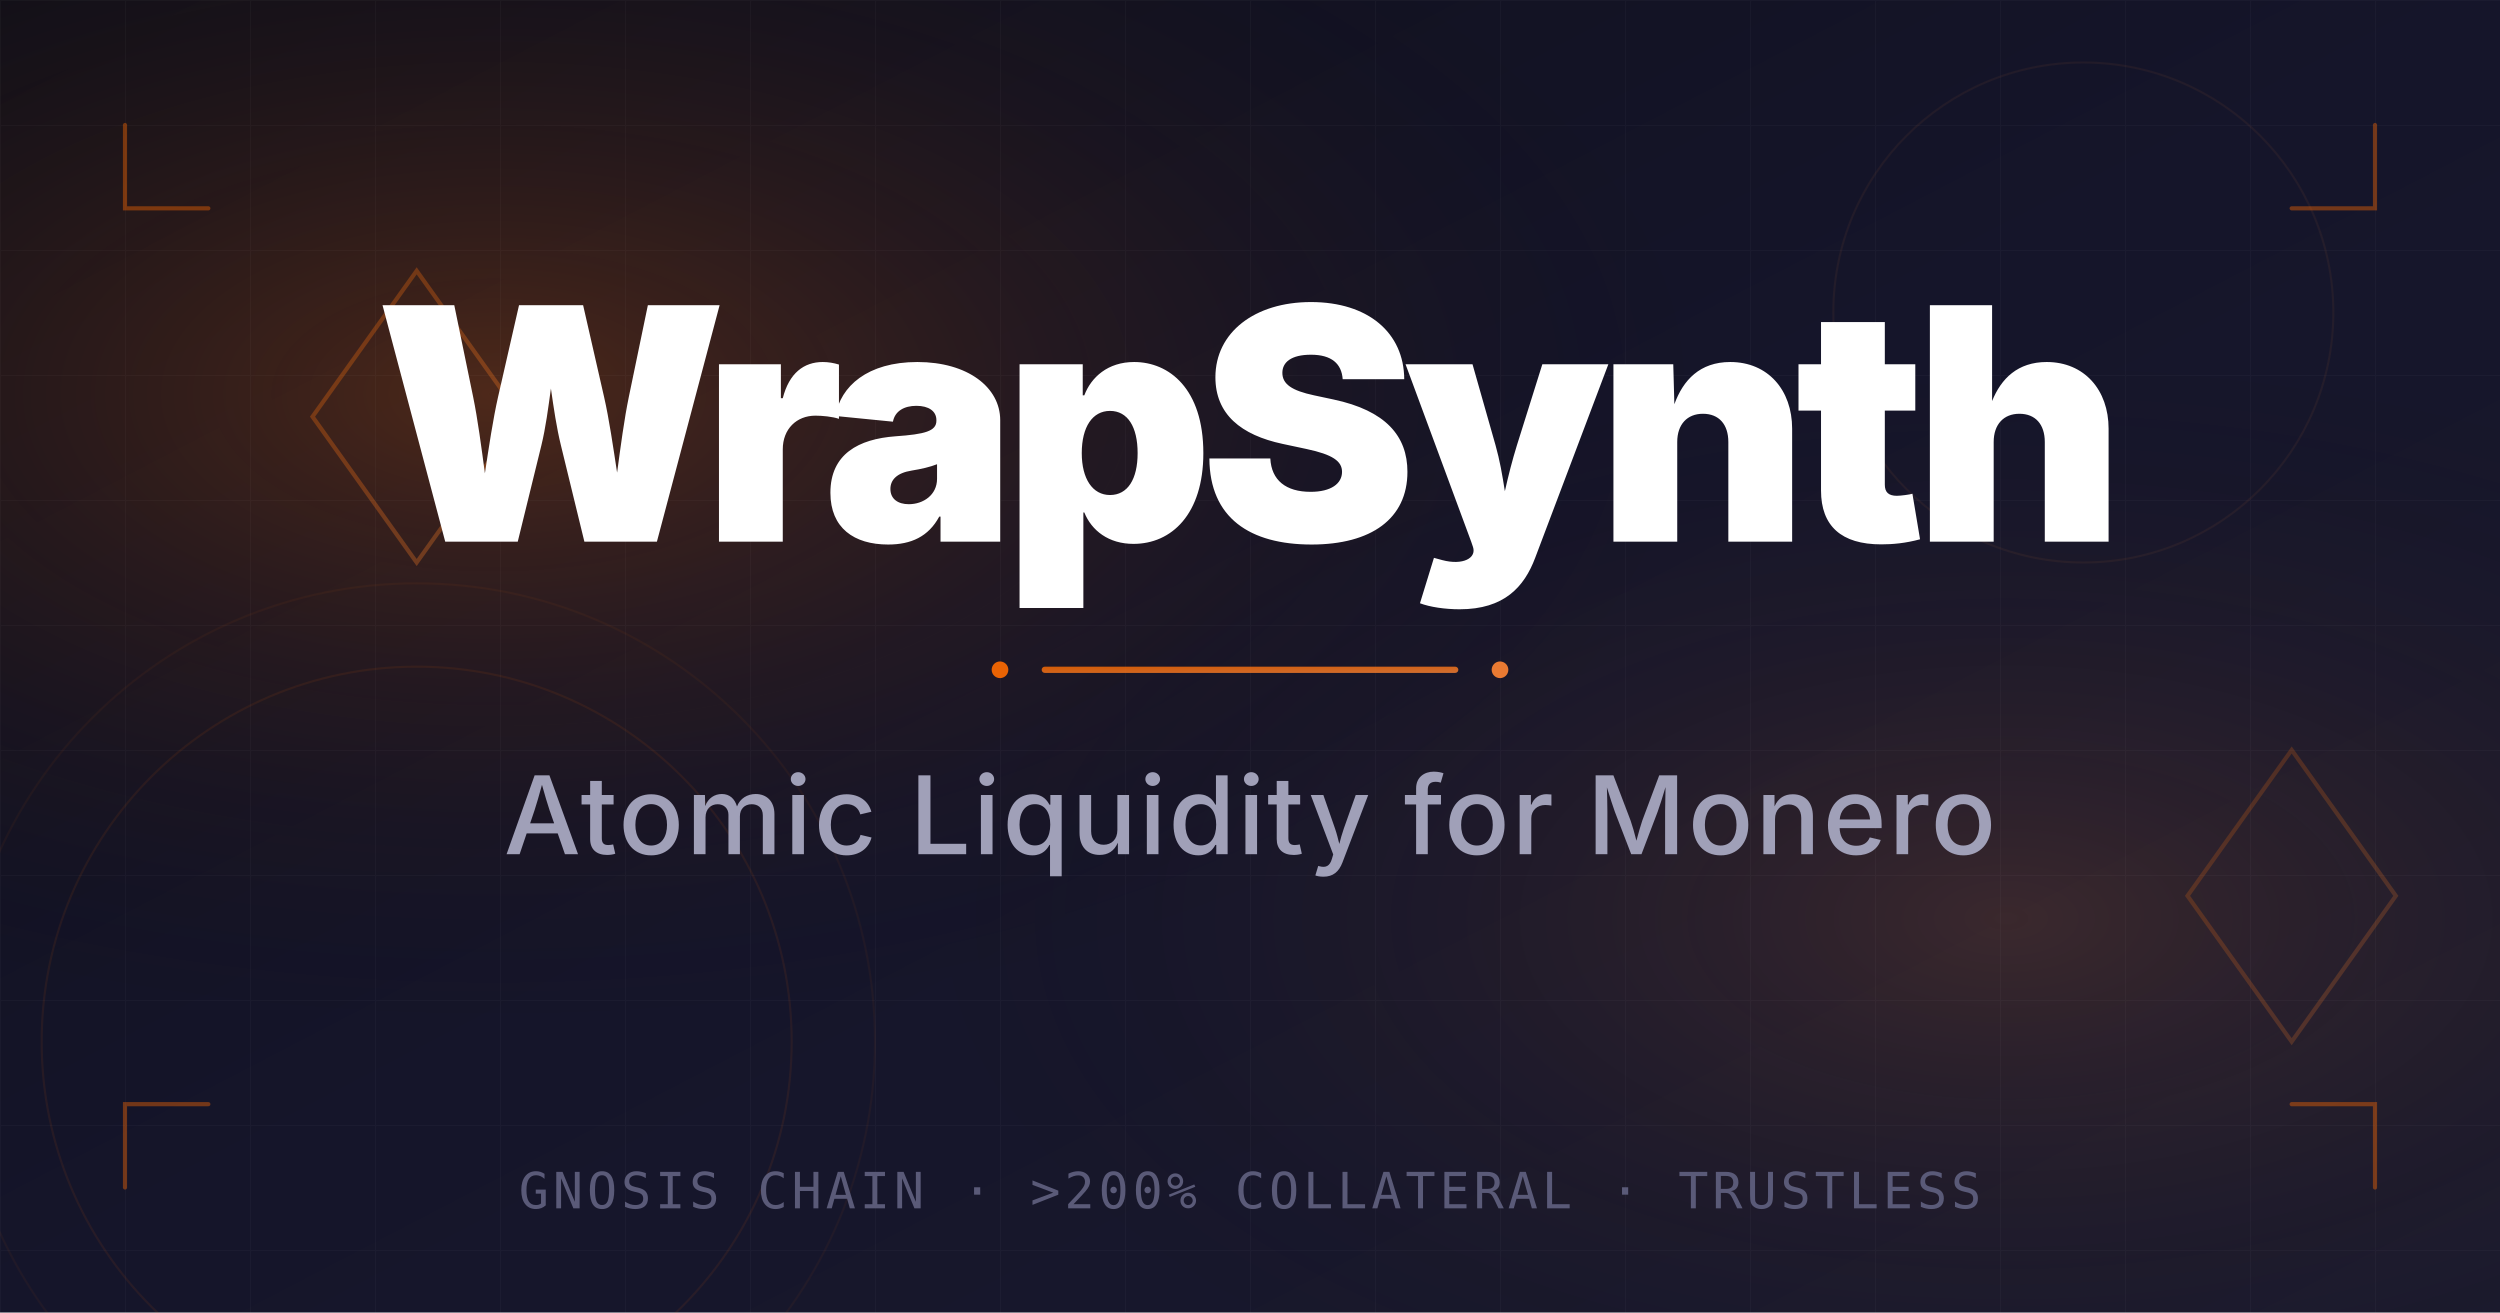
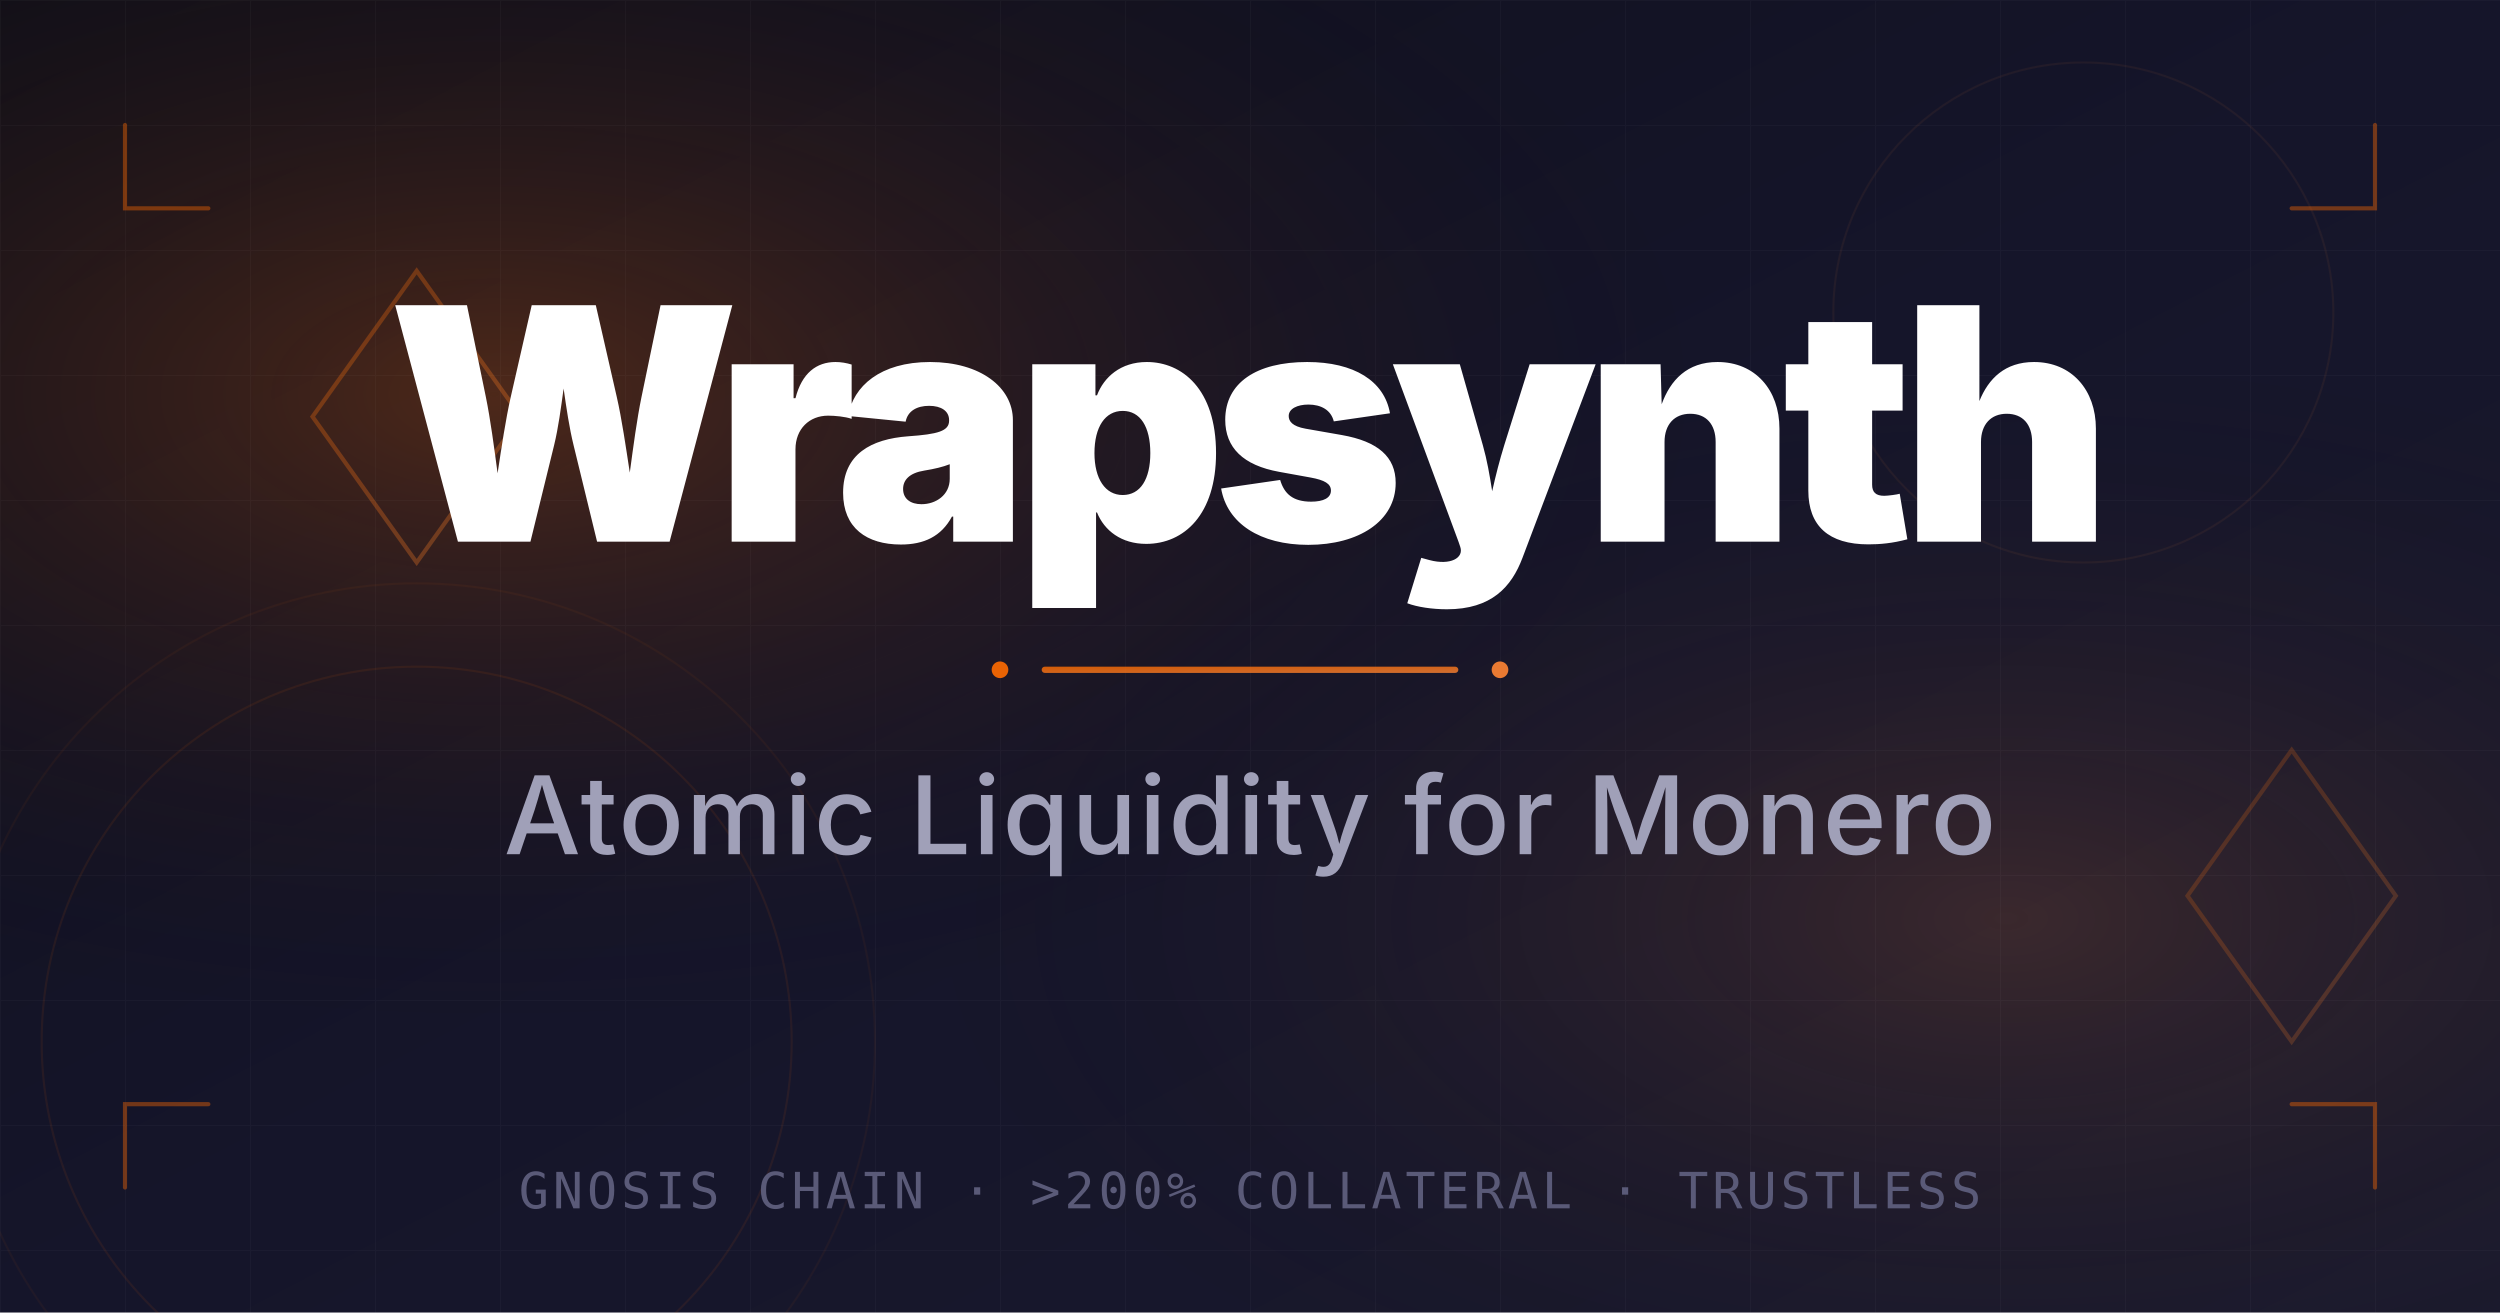
<svg xmlns="http://www.w3.org/2000/svg" width="1200" height="630" viewBox="0 0 1200 630">
  <defs>
    <linearGradient id="bg" x1="0" y1="0" x2="1" y2="1">
      <stop offset="0%" stop-color="#0f0f1a" />
      <stop offset="50%" stop-color="#15152a" />
      <stop offset="100%" stop-color="#1a1a2e" />
    </linearGradient>
    <radialGradient id="glow1" cx="20%" cy="30%" r="50%">
      <stop offset="0%" stop-color="#ff6b00" stop-opacity="0.25" />
      <stop offset="100%" stop-color="transparent" stop-opacity="0" />
    </radialGradient>
    <radialGradient id="glow2" cx="80%" cy="70%" r="45%">
      <stop offset="0%" stop-color="#ff8533" stop-opacity="0.15" />
      <stop offset="100%" stop-color="transparent" stop-opacity="0" />
    </radialGradient>
    <linearGradient id="accent" x1="0" y1="0" x2="1" y2="1">
      <stop offset="0%" stop-color="#ff6b00" />
      <stop offset="100%" stop-color="#ff8533" />
    </linearGradient>
    <pattern id="grid" width="60" height="60" patternUnits="userSpaceOnUse">
      <path d="M 60 0 L 0 0 0 60" fill="none" stroke="rgba(255,255,255,0.03)" stroke-width="1" />
    </pattern>
  </defs>
  <rect width="1200" height="630" fill="url(#bg)" />
  <rect width="1200" height="630" fill="url(#glow1)" />
  <rect width="1200" height="630" fill="url(#glow2)" />
  <rect width="1200" height="630" fill="url(#grid)" />
  <circle cx="200" cy="500" r="180" fill="none" stroke="rgba(255,107,0,0.08)" stroke-width="1" />
  <circle cx="200" cy="500" r="220" fill="none" stroke="rgba(255,107,0,0.05)" stroke-width="1" />
  <circle cx="1000" cy="150" r="120" fill="none" stroke="rgba(255,133,51,0.06)" stroke-width="1" />
  <polygon points="150,200 200,130 250,200 200,270" fill="none" stroke="url(#accent)" stroke-width="2" opacity="0.3" />
  <polygon points="1050,430 1100,360 1150,430 1100,500" fill="none" stroke="url(#accent)" stroke-width="2" opacity="0.2" />
  <rect x="500" y="320" width="200" height="3" rx="1.5" fill="url(#accent)" opacity="0.8" />
  <circle cx="480" cy="321.5" r="4" fill="#ff6b00" opacity="0.9" />
  <circle cx="720" cy="321.5" r="4" fill="#ff8533" opacity="0.9" />
-   <text x="600" y="260" font-family="'Inter', -apple-system, BlinkMacSystemFont, sans-serif" font-size="156" font-weight="900" fill="#ffffff" text-anchor="middle" letter-spacing="-0.04em">WrapSynth</text>
+   <text x="600" y="260" font-family="'Inter', -apple-system, BlinkMacSystemFont, sans-serif" font-size="156" font-weight="900" fill="#ffffff" text-anchor="middle" letter-spacing="-0.04em">Wrapsynth</text>
  <text x="600" y="410" font-family="'Inter', -apple-system, BlinkMacSystemFont, sans-serif" font-size="52" font-weight="500" fill="#a0a0b8" text-anchor="middle" letter-spacing="0.02em">Atomic Liquidity for Monero</text>
  <text x="600" y="580" font-family="'JetBrains Mono', 'Fira Code', monospace" font-size="24" font-weight="500" fill="#5a5a78" text-anchor="middle" letter-spacing="0.08em">GNOSIS CHAIN  ·  &gt;200% COLLATERAL  ·  TRUSTLESS</text>
  <path d="M 60 60 L 60 100 L 100 100" fill="none" stroke="rgba(255,107,0,0.4)" stroke-width="2" stroke-linecap="round" />
  <path d="M 1140 60 L 1140 100 L 1100 100" fill="none" stroke="rgba(255,107,0,0.4)" stroke-width="2" stroke-linecap="round" />
  <path d="M 60 570 L 60 530 L 100 530" fill="none" stroke="rgba(255,107,0,0.4)" stroke-width="2" stroke-linecap="round" />
  <path d="M 1140 570 L 1140 530 L 1100 530" fill="none" stroke="rgba(255,107,0,0.4)" stroke-width="2" stroke-linecap="round" />
</svg>
